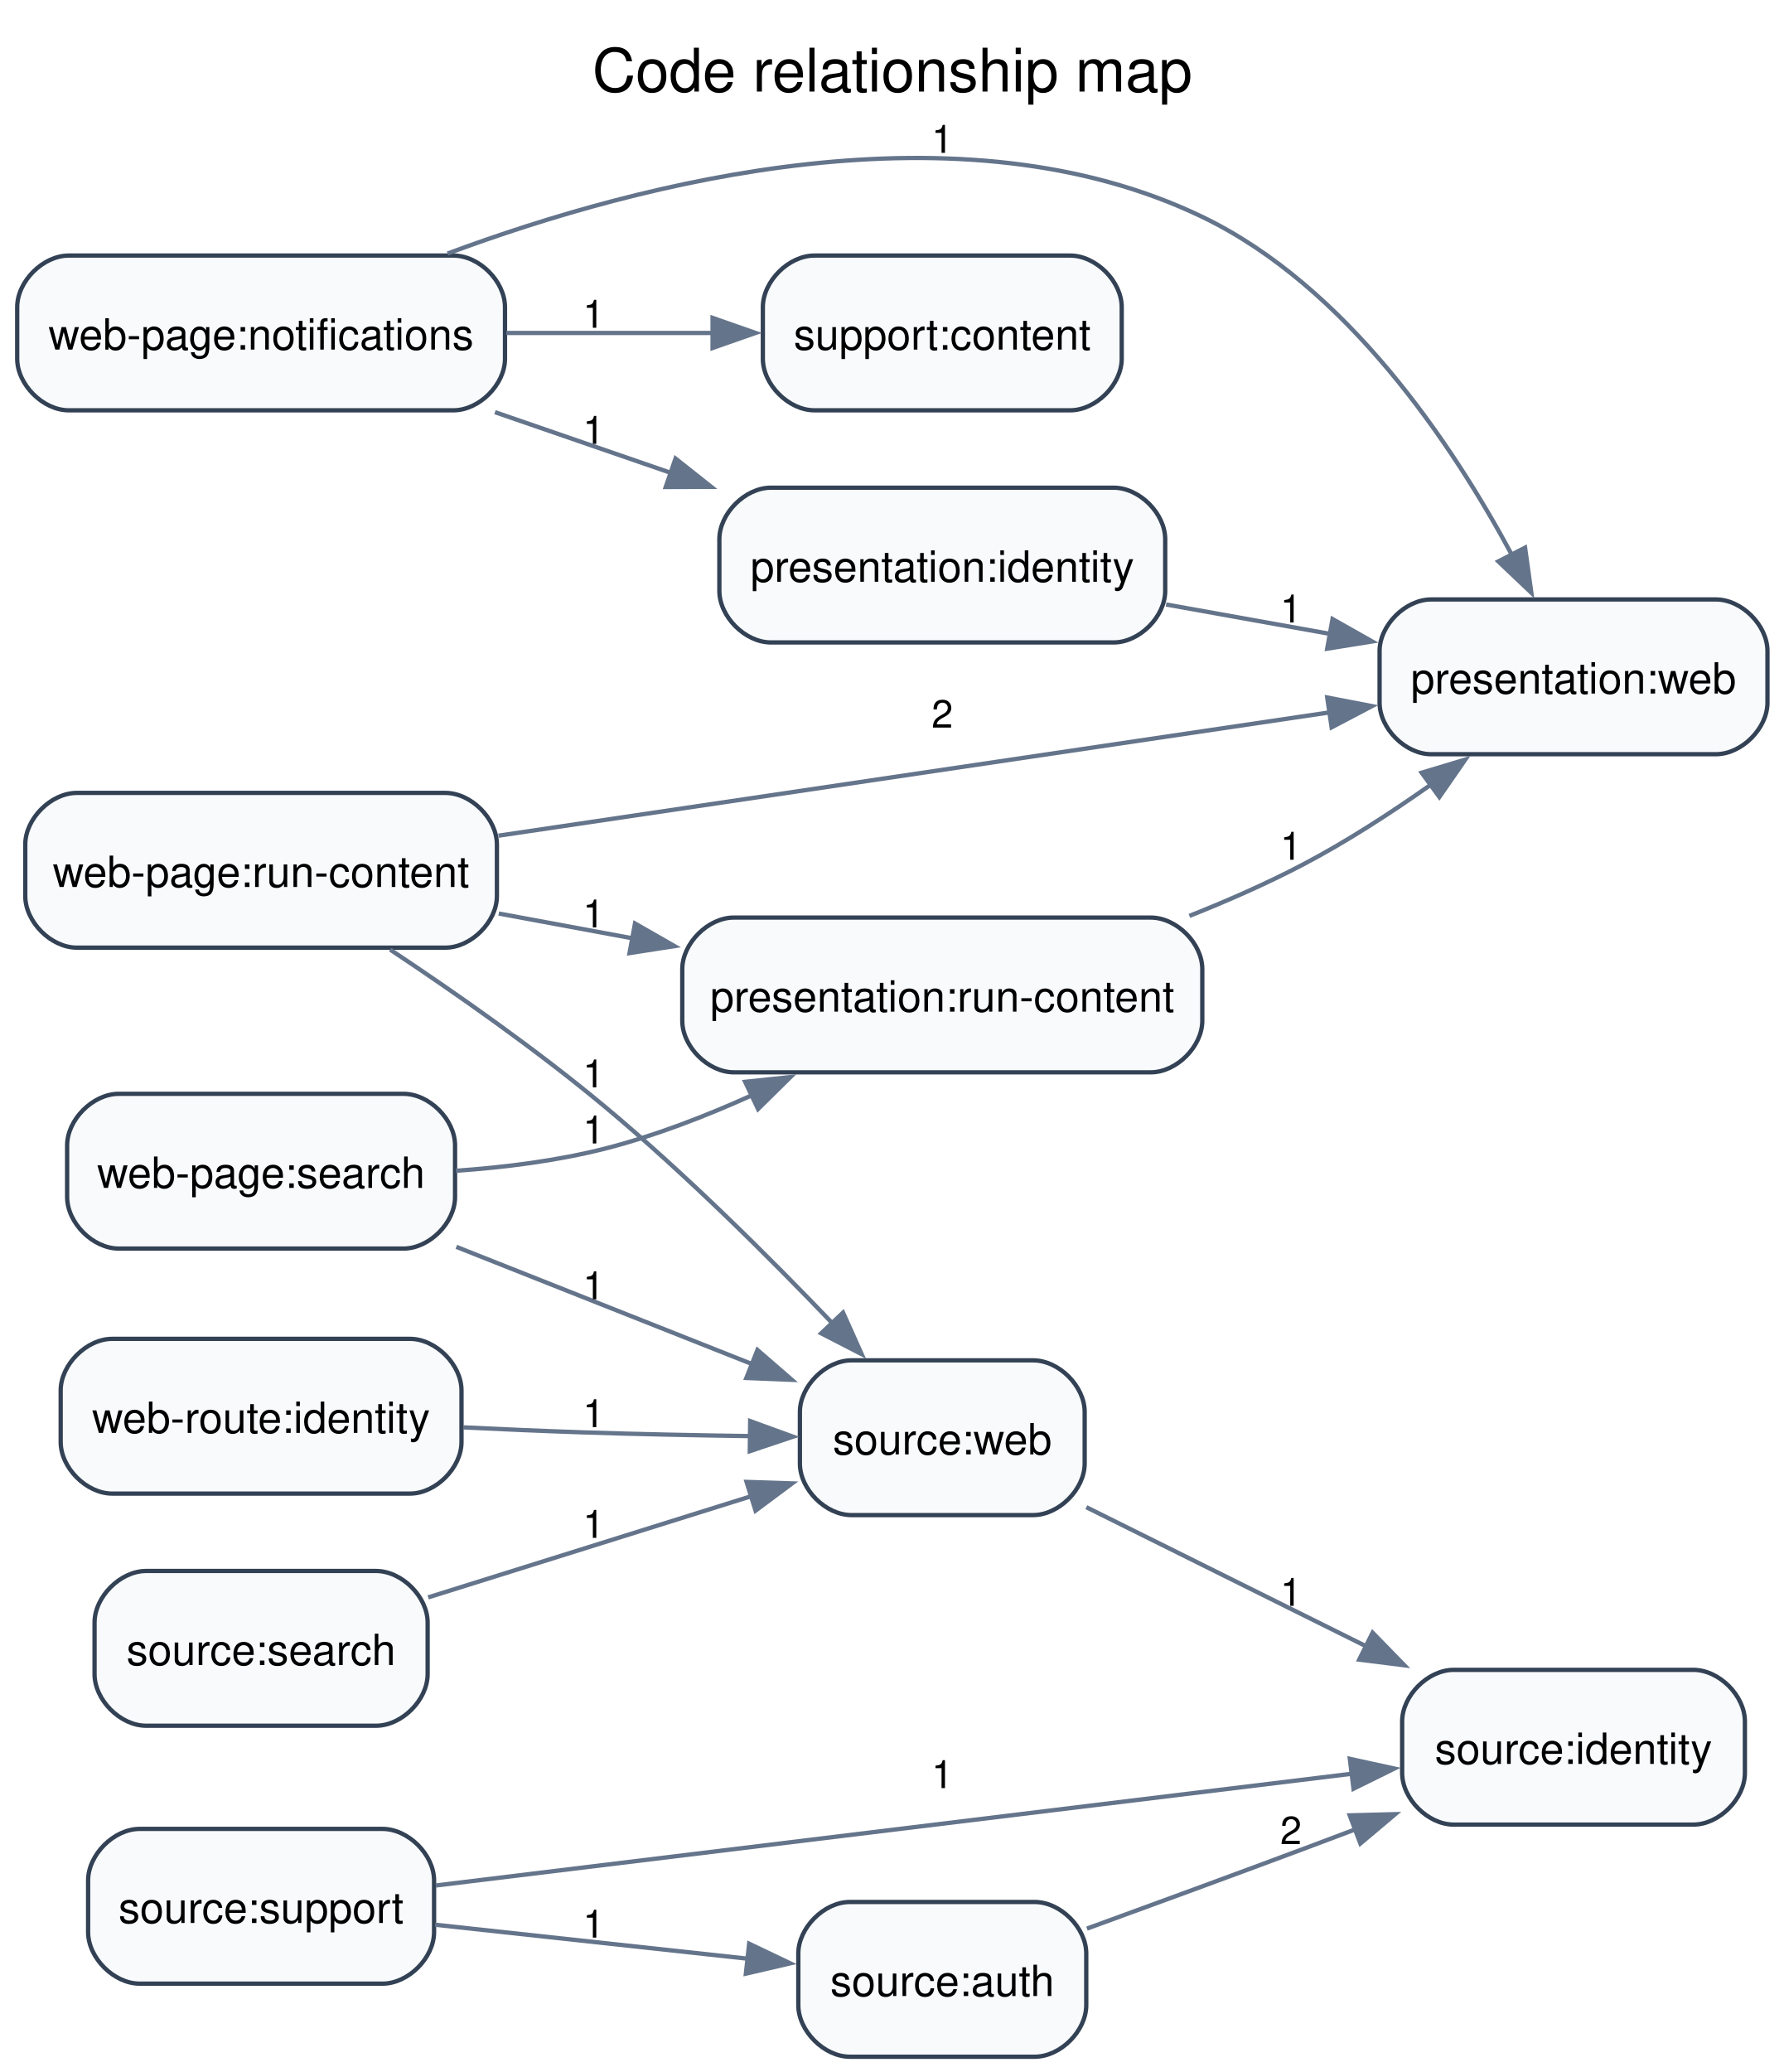
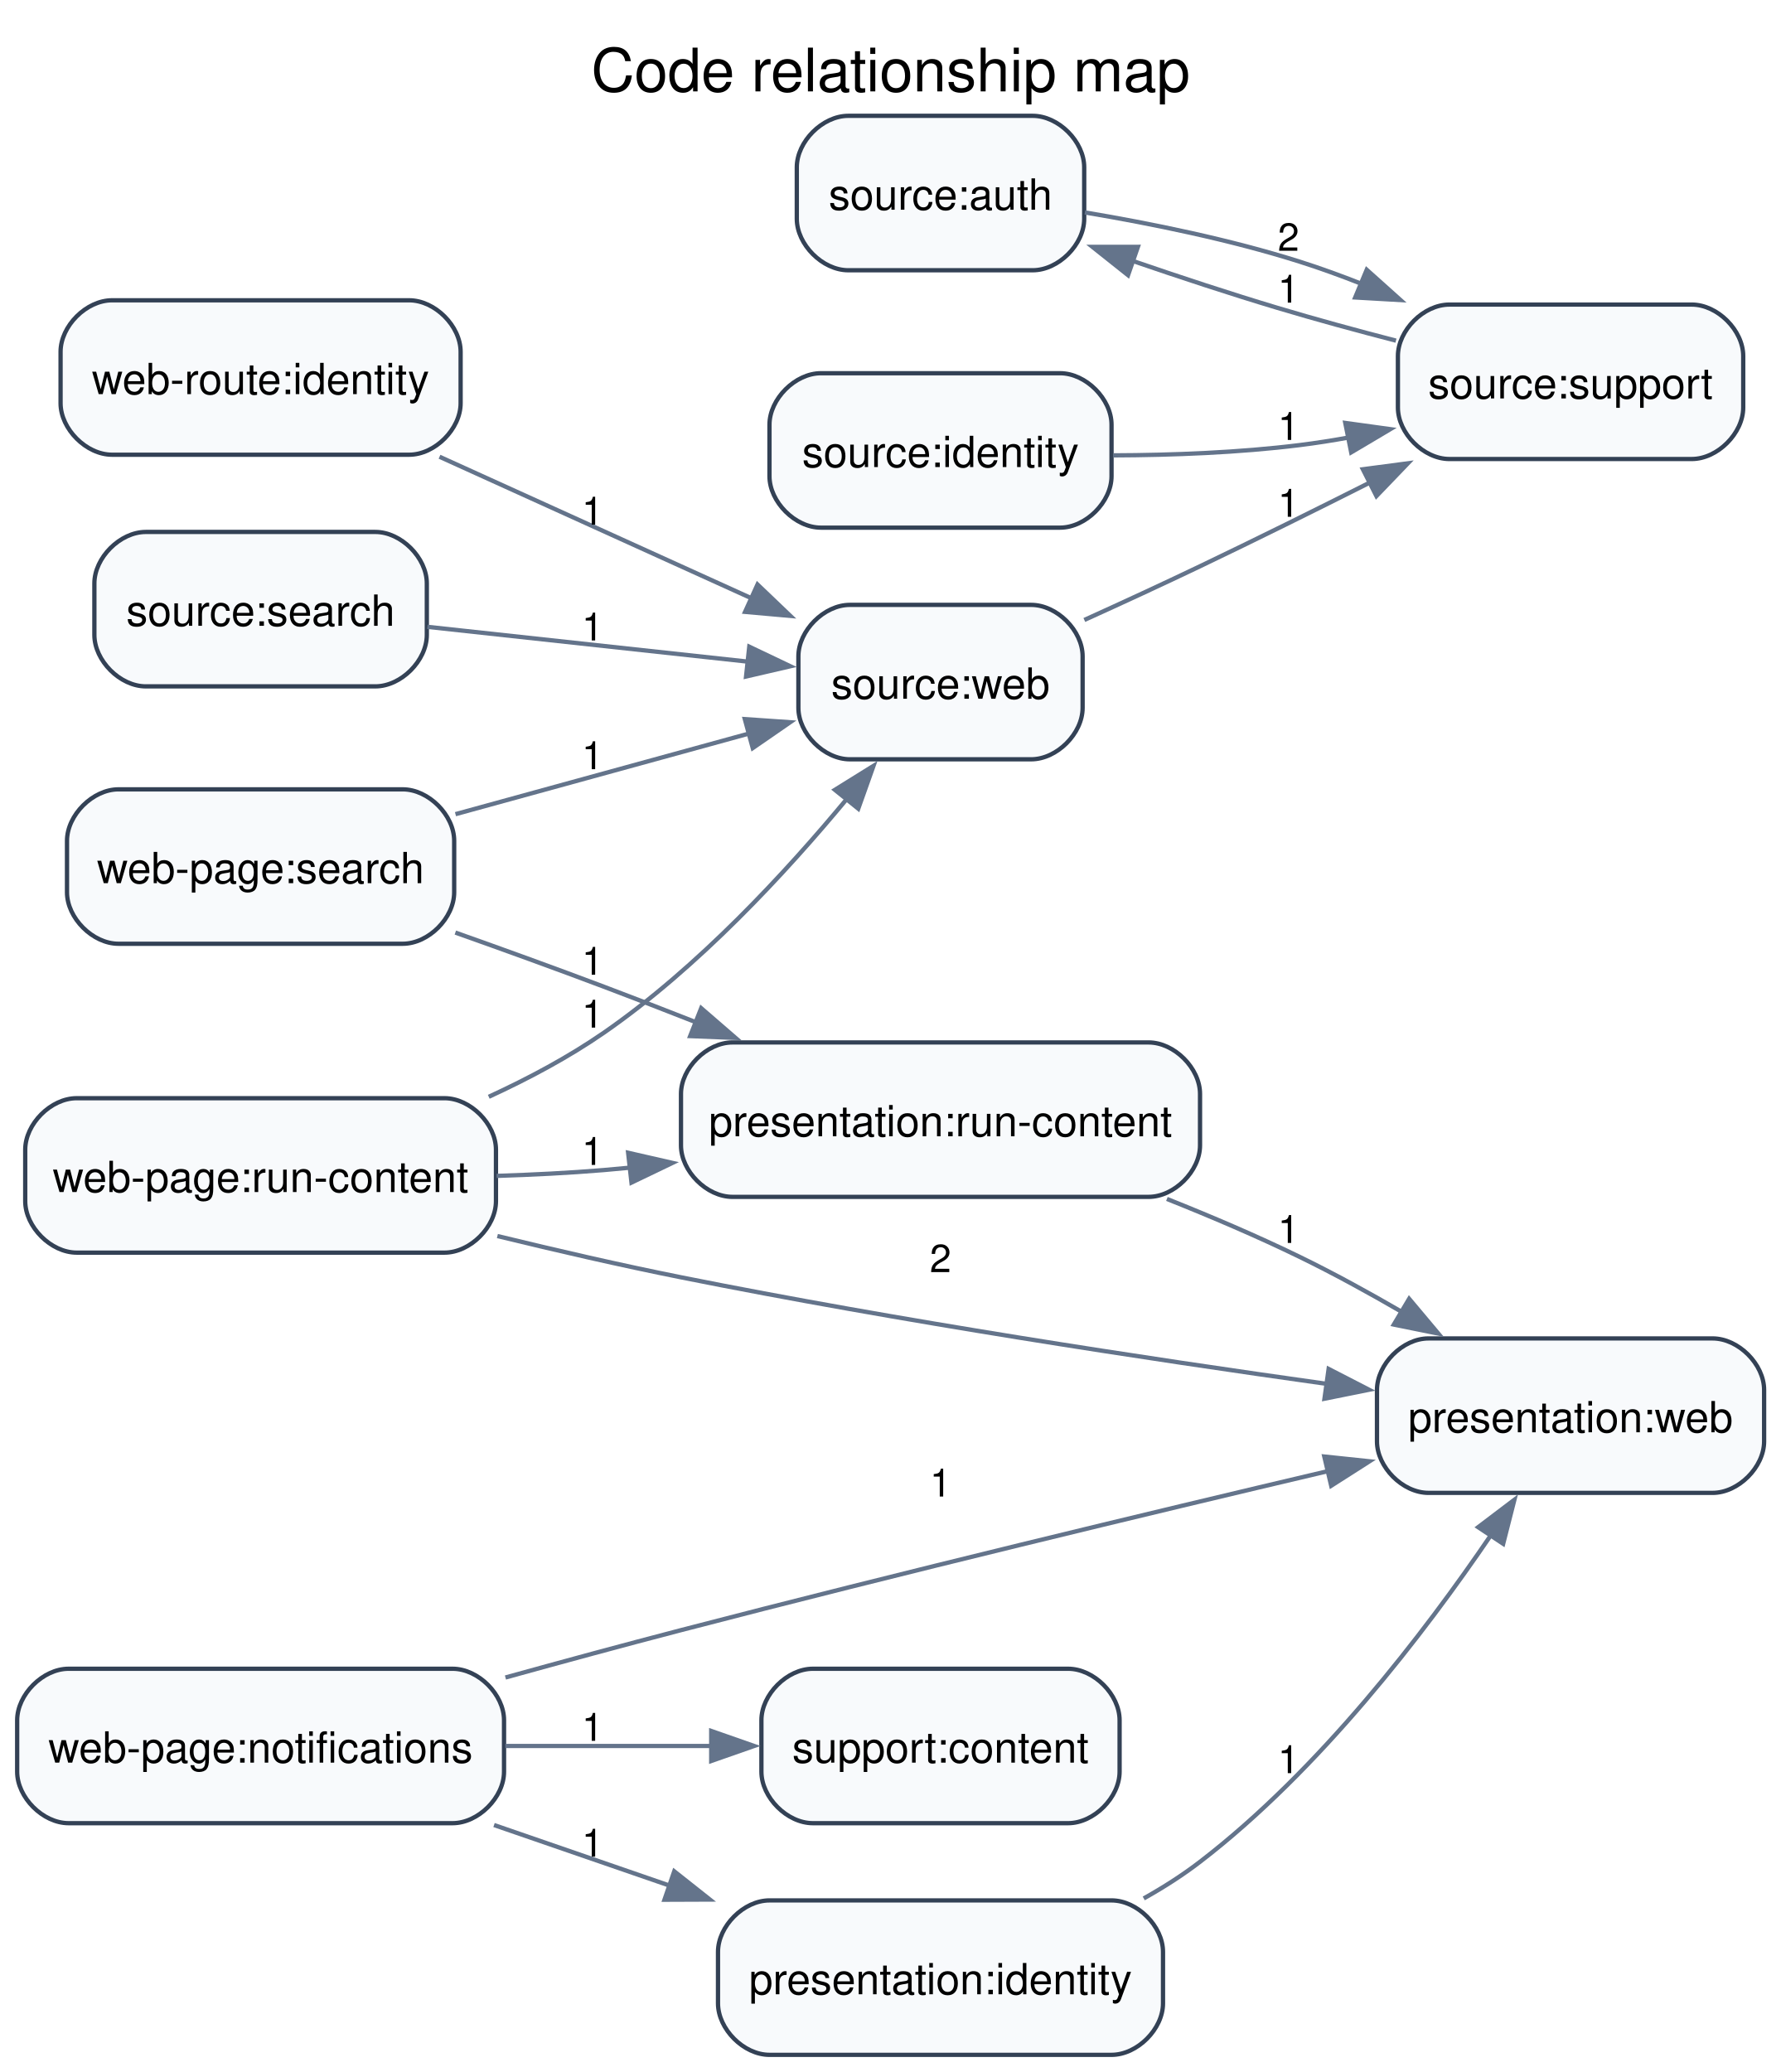
- <svg xmlns="http://www.w3.org/2000/svg" width="415pt" height="482pt" viewBox="0.00 0.00 415.00 482.00">
-   <g id="graph0" class="graph" transform="scale(1 1) rotate(0) translate(4 478.45)">
-     <polygon fill="white" stroke="none" points="-4,4 -4,-478.45 411.25,-478.45 411.25,4 -4,4" />
-     <text xml:space="preserve" text-anchor="middle" x="203.62" y="-457.15" font-family="Helvetica,sans-Serif" font-size="14.00">Code relationship map</text>
+ <svg xmlns="http://www.w3.org/2000/svg" width="415pt" height="483pt" viewBox="0.00 0.00 415.00 483.00">
+   <g id="graph0" class="graph" transform="scale(1 1) rotate(0) translate(4 479)">
+     <polygon fill="white" stroke="none" points="-4,4 -4,-479 411.25,-479 411.25,4 -4,4" />
+     <text xml:space="preserve" text-anchor="middle" x="203.62" y="-457.7" font-family="Helvetica,sans-Serif" font-size="14.00">Code relationship map</text>
    <g id="node1" class="node">
-       <path fill="#f8fafc" stroke="#334155" d="M236.75,-36C236.75,-36 193.75,-36 193.75,-36 187.75,-36 181.75,-30 181.75,-24 181.75,-24 181.75,-12 181.75,-12 181.75,-6 187.75,0 193.75,0 193.75,0 236.75,0 236.75,0 242.75,0 248.75,-6 248.75,-12 248.75,-12 248.75,-24 248.75,-24 248.75,-30 242.75,-36 236.75,-36" />
-       <text xml:space="preserve" text-anchor="middle" x="215.25" y="-14.12" font-family="Helvetica,sans-Serif" font-size="10.00">source:auth</text>
+       <path fill="#f8fafc" stroke="#334155" d="M236.75,-452C236.75,-452 193.75,-452 193.75,-452 187.75,-452 181.75,-446 181.75,-440 181.75,-440 181.75,-428 181.75,-428 181.75,-422 187.75,-416 193.75,-416 193.75,-416 236.75,-416 236.75,-416 242.75,-416 248.75,-422 248.75,-428 248.75,-428 248.75,-440 248.75,-440 248.75,-446 242.75,-452 236.75,-452" />
+       <text xml:space="preserve" text-anchor="middle" x="215.25" y="-430.12" font-family="Helvetica,sans-Serif" font-size="10.00">source:auth</text>
    </g>
    <g id="node2" class="node">
-       <path fill="#f8fafc" stroke="#334155" d="M390,-90C390,-90 334.25,-90 334.25,-90 328.25,-90 322.25,-84 322.25,-78 322.25,-78 322.25,-66 322.25,-66 322.25,-60 328.25,-54 334.25,-54 334.25,-54 390,-54 390,-54 396,-54 402,-60 402,-66 402,-66 402,-78 402,-78 402,-84 396,-90 390,-90" />
-       <text xml:space="preserve" text-anchor="middle" x="362.12" y="-68.12" font-family="Helvetica,sans-Serif" font-size="10.00">source:identity</text>
+       <path fill="#f8fafc" stroke="#334155" d="M390.38,-408C390.38,-408 333.88,-408 333.88,-408 327.88,-408 321.88,-402 321.88,-396 321.88,-396 321.88,-384 321.88,-384 321.88,-378 327.88,-372 333.88,-372 333.88,-372 390.38,-372 390.38,-372 396.38,-372 402.38,-378 402.38,-384 402.38,-384 402.38,-396 402.38,-396 402.38,-402 396.38,-408 390.38,-408" />
+       <text xml:space="preserve" text-anchor="middle" x="362.12" y="-386.12" font-family="Helvetica,sans-Serif" font-size="10.00">source:support</text>
    </g>
    <g id="edge1" class="edge">
-       <path fill="none" stroke="#64748b" d="M248.91,-29.81C264.15,-35.36 282.52,-42.09 299,-48.25 303.08,-49.78 307.31,-51.37 311.55,-52.97" />
-       <polygon fill="#64748b" stroke="#64748b" points="310.05,-56.15 320.64,-56.43 312.53,-49.6 310.05,-56.15" />
-       <text xml:space="preserve" text-anchor="middle" x="296.38" y="-49.45" font-family="Helvetica,sans-Serif" font-size="9.00">2</text>
+       <path fill="none" stroke="#64748b" d="M248.91,-429.48C264.31,-426.9 282.82,-423.13 299,-418 303.76,-416.49 308.64,-414.72 313.47,-412.81" />
+       <polygon fill="#64748b" stroke="#64748b" points="314.61,-416.12 322.5,-409.05 311.92,-409.66 314.61,-416.12" />
+       <text xml:space="preserve" text-anchor="middle" x="296.38" y="-420.53" font-family="Helvetica,sans-Serif" font-size="9.00">2</text>
+     </g>
+     <g id="edge7" class="edge">
+       <path fill="none" stroke="#64748b" d="M321.43,-399.59C312.3,-401.95 302.66,-404.58 293.75,-407.25 282.71,-410.56 270.89,-414.46 259.9,-418.23" />
+       <polygon fill="#64748b" stroke="#64748b" points="258.97,-414.85 250.67,-421.45 261.27,-421.46 258.97,-414.85" />
+       <text xml:space="preserve" text-anchor="middle" x="296.38" y="-408.45" font-family="Helvetica,sans-Serif" font-size="9.00">1</text>
    </g>
    <g id="node3" class="node">
-       <path fill="#f8fafc" stroke="#334155" d="M99.62,-294C99.62,-294 13.88,-294 13.88,-294 7.87,-294 1.88,-288 1.88,-282 1.88,-282 1.88,-270 1.88,-270 1.88,-264 7.88,-258 13.88,-258 13.88,-258 99.62,-258 99.62,-258 105.62,-258 111.62,-264 111.62,-270 111.62,-270 111.62,-282 111.62,-282 111.62,-288 105.62,-294 99.62,-294" />
-       <text xml:space="preserve" text-anchor="middle" x="56.75" y="-272.12" font-family="Helvetica,sans-Serif" font-size="10.00">web-page:run-content</text>
+       <path fill="#f8fafc" stroke="#334155" d="M99.62,-223C99.62,-223 13.88,-223 13.88,-223 7.87,-223 1.88,-217 1.88,-211 1.88,-211 1.88,-199 1.88,-199 1.88,-193 7.88,-187 13.88,-187 13.88,-187 99.62,-187 99.62,-187 105.62,-187 111.62,-193 111.62,-199 111.62,-199 111.62,-211 111.62,-211 111.62,-217 105.62,-223 99.62,-223" />
+       <text xml:space="preserve" text-anchor="middle" x="56.75" y="-201.12" font-family="Helvetica,sans-Serif" font-size="10.00">web-page:run-content</text>
    </g>
    <g id="node4" class="node">
-       <path fill="#f8fafc" stroke="#334155" d="M395.25,-339C395.25,-339 329,-339 329,-339 323,-339 317,-333 317,-327 317,-327 317,-315 317,-315 317,-309 323,-303 329,-303 329,-303 395.25,-303 395.25,-303 401.25,-303 407.25,-309 407.25,-315 407.25,-315 407.25,-327 407.25,-327 407.25,-333 401.25,-339 395.25,-339" />
-       <text xml:space="preserve" text-anchor="middle" x="362.12" y="-317.12" font-family="Helvetica,sans-Serif" font-size="10.00">presentation:web</text>
+       <path fill="#f8fafc" stroke="#334155" d="M395.25,-167C395.25,-167 329,-167 329,-167 323,-167 317,-161 317,-155 317,-155 317,-143 317,-143 317,-137 323,-131 329,-131 329,-131 395.25,-131 395.25,-131 401.25,-131 407.25,-137 407.25,-143 407.25,-143 407.25,-155 407.25,-155 407.25,-161 401.25,-167 395.25,-167" />
+       <text xml:space="preserve" text-anchor="middle" x="362.12" y="-145.12" font-family="Helvetica,sans-Serif" font-size="10.00">presentation:web</text>
    </g>
    <g id="edge2" class="edge">
-       <path fill="none" stroke="#64748b" d="M111.99,-284.05C166.56,-292.14 250.33,-304.57 305.42,-312.74" />
-       <polygon fill="#64748b" stroke="#64748b" points="304.82,-316.19 315.22,-314.19 305.84,-309.26 304.82,-316.19" />
-       <text xml:space="preserve" text-anchor="middle" x="215.25" y="-309.18" font-family="Helvetica,sans-Serif" font-size="9.00">2</text>
+       <path fill="none" stroke="#64748b" d="M111.95,-190.87C125.85,-187.48 140.81,-184.04 154.75,-181.25 205.45,-171.1 263.7,-162.25 305.36,-156.4" />
+       <polygon fill="#64748b" stroke="#64748b" points="305.73,-159.89 315.15,-155.04 304.76,-152.95 305.73,-159.89" />
+       <text xml:space="preserve" text-anchor="middle" x="215.25" y="-182.45" font-family="Helvetica,sans-Serif" font-size="9.00">2</text>
    </g>
    <g id="node6" class="node">
-       <path fill="#f8fafc" stroke="#334155" d="M263.75,-265C263.75,-265 166.75,-265 166.75,-265 160.75,-265 154.75,-259 154.75,-253 154.75,-253 154.75,-241 154.75,-241 154.75,-235 160.75,-229 166.75,-229 166.75,-229 263.75,-229 263.75,-229 269.75,-229 275.75,-235 275.75,-241 275.75,-241 275.75,-253 275.75,-253 275.75,-259 269.75,-265 263.75,-265" />
-       <text xml:space="preserve" text-anchor="middle" x="215.25" y="-243.12" font-family="Helvetica,sans-Serif" font-size="10.00">presentation:run-content</text>
+       <path fill="#f8fafc" stroke="#334155" d="M263.75,-236C263.75,-236 166.75,-236 166.75,-236 160.75,-236 154.75,-230 154.75,-224 154.75,-224 154.75,-212 154.75,-212 154.75,-206 160.75,-200 166.75,-200 166.75,-200 263.75,-200 263.75,-200 269.75,-200 275.75,-206 275.75,-212 275.75,-212 275.75,-224 275.75,-224 275.75,-230 269.75,-236 263.75,-236" />
+       <text xml:space="preserve" text-anchor="middle" x="215.25" y="-214.12" font-family="Helvetica,sans-Serif" font-size="10.00">presentation:run-content</text>
    </g>
    <g id="edge12" class="edge">
-       <path fill="none" stroke="#64748b" d="M112.05,-265.94C122.1,-264.08 132.73,-262.11 143.19,-260.17" />
-       <polygon fill="#64748b" stroke="#64748b" points="143.75,-263.62 152.95,-258.36 142.48,-256.74 143.75,-263.62" />
-       <text xml:space="preserve" text-anchor="middle" x="134.12" y="-262.7" font-family="Helvetica,sans-Serif" font-size="9.00">1</text>
+       <path fill="none" stroke="#64748b" d="M111.77,-204.89C120.14,-205.15 128.68,-205.58 136.75,-206.25 138.8,-206.42 140.87,-206.61 142.96,-206.82" />
+       <polygon fill="#64748b" stroke="#64748b" points="142.43,-210.28 152.76,-207.92 143.21,-203.33 142.43,-210.28" />
+       <text xml:space="preserve" text-anchor="middle" x="134.12" y="-207.45" font-family="Helvetica,sans-Serif" font-size="9.00">1</text>
+     </g>
+     <g id="node9" class="node">
+       <path fill="#f8fafc" stroke="#334155" d="M236.38,-338C236.38,-338 194.12,-338 194.12,-338 188.12,-338 182.12,-332 182.12,-326 182.12,-326 182.12,-314 182.12,-314 182.12,-308 188.12,-302 194.12,-302 194.12,-302 236.38,-302 236.38,-302 242.38,-302 248.38,-308 248.38,-314 248.38,-314 248.38,-326 248.38,-326 248.38,-332 242.38,-338 236.38,-338" />
+       <text xml:space="preserve" text-anchor="middle" x="215.25" y="-316.12" font-family="Helvetica,sans-Serif" font-size="10.00">source:web</text>
+     </g>
+     <g id="edge13" class="edge">
+       <path fill="none" stroke="#64748b" d="M109.94,-223.33C119.23,-227.6 128.55,-232.58 136.75,-238.25 158.66,-253.41 179.2,-275.59 193.63,-293.02" />
+       <polygon fill="#64748b" stroke="#64748b" points="190.63,-294.88 199.63,-300.47 196.08,-290.49 190.63,-294.88" />
+       <text xml:space="preserve" text-anchor="middle" x="134.12" y="-239.45" font-family="Helvetica,sans-Serif" font-size="9.00">1</text>
+     </g>
+     <g id="node5" class="node">
+       <path fill="#f8fafc" stroke="#334155" d="M255.12,-36C255.12,-36 175.38,-36 175.38,-36 169.38,-36 163.38,-30 163.38,-24 163.38,-24 163.38,-12 163.38,-12 163.38,-6 169.38,0 175.38,0 175.38,0 255.12,0 255.12,0 261.12,0 267.12,-6 267.12,-12 267.12,-12 267.12,-24 267.12,-24 267.12,-30 261.12,-36 255.12,-36" />
+       <text xml:space="preserve" text-anchor="middle" x="215.25" y="-14.12" font-family="Helvetica,sans-Serif" font-size="10.00">presentation:identity</text>
+     </g>
+     <g id="edge3" class="edge">
+       <path fill="none" stroke="#64748b" d="M262.63,-36.46C267.24,-39.04 271.7,-41.89 275.75,-45 303.51,-66.31 328.02,-98.3 343.58,-121.17" />
+       <polygon fill="#64748b" stroke="#64748b" points="340.59,-123 349.04,-129.4 346.42,-119.13 340.59,-123" />
+       <text xml:space="preserve" text-anchor="middle" x="296.38" y="-65.67" font-family="Helvetica,sans-Serif" font-size="9.00">1</text>
+     </g>
+     <g id="edge4" class="edge">
+       <path fill="none" stroke="#64748b" d="M268.03,-199.52C278.42,-195.38 289.17,-190.79 299,-186 306.85,-182.18 315.02,-177.7 322.75,-173.21" />
+       <polygon fill="#64748b" stroke="#64748b" points="324.5,-176.24 331.31,-168.13 320.92,-170.23 324.5,-176.24" />
+       <text xml:space="preserve" text-anchor="middle" x="296.38" y="-189.26" font-family="Helvetica,sans-Serif" font-size="9.00">1</text>
+     </g>
+     <g id="node7" class="node">
+       <path fill="#f8fafc" stroke="#334155" d="M243.12,-392C243.12,-392 187.38,-392 187.38,-392 181.38,-392 175.38,-386 175.38,-380 175.38,-380 175.38,-368 175.38,-368 175.38,-362 181.38,-356 187.38,-356 187.38,-356 243.12,-356 243.12,-356 249.12,-356 255.12,-362 255.12,-368 255.12,-368 255.12,-380 255.12,-380 255.12,-386 249.12,-392 243.12,-392" />
+       <text xml:space="preserve" text-anchor="middle" x="215.25" y="-370.12" font-family="Helvetica,sans-Serif" font-size="10.00">source:identity</text>
+     </g>
+     <g id="edge5" class="edge">
+       <path fill="none" stroke="#64748b" d="M255.52,-372.85C269.31,-372.9 284.89,-373.49 299,-375.25 302.8,-375.72 306.71,-376.34 310.62,-377.05" />
+       <polygon fill="#64748b" stroke="#64748b" points="309.61,-380.41 320.11,-378.96 310.99,-373.55 309.61,-380.41" />
+       <text xml:space="preserve" text-anchor="middle" x="296.38" y="-376.45" font-family="Helvetica,sans-Serif" font-size="9.00">1</text>
    </g>
    <g id="node8" class="node">
-       <path fill="#f8fafc" stroke="#334155" d="M236.38,-162C236.38,-162 194.12,-162 194.12,-162 188.12,-162 182.12,-156 182.12,-150 182.12,-150 182.12,-138 182.12,-138 182.12,-132 188.12,-126 194.12,-126 194.12,-126 236.38,-126 236.38,-126 242.38,-126 248.38,-132 248.38,-138 248.38,-138 248.38,-150 248.38,-150 248.38,-156 242.38,-162 236.38,-162" />
-       <text xml:space="preserve" text-anchor="middle" x="215.25" y="-140.12" font-family="Helvetica,sans-Serif" font-size="10.00">source:web</text>
+       <path fill="#f8fafc" stroke="#334155" d="M83.5,-355C83.5,-355 30,-355 30,-355 24,-355 18,-349 18,-343 18,-343 18,-331 18,-331 18,-325 24,-319 30,-319 30,-319 83.5,-319 83.5,-319 89.5,-319 95.5,-325 95.5,-331 95.5,-331 95.5,-343 95.5,-343 95.5,-349 89.5,-355 83.5,-355" />
+       <text xml:space="preserve" text-anchor="middle" x="56.75" y="-333.12" font-family="Helvetica,sans-Serif" font-size="10.00">source:search</text>
    </g>
-     <g id="edge13" class="edge">
-       <path fill="none" stroke="#64748b" d="M86.78,-257.55C102.11,-247.38 120.96,-234.17 136.75,-221 155.55,-205.32 175.1,-185.87 189.86,-170.44" />
-       <polygon fill="#64748b" stroke="#64748b" points="192.16,-173.11 196.49,-163.44 187.07,-168.29 192.16,-173.11" />
-       <text xml:space="preserve" text-anchor="middle" x="134.12" y="-225.49" font-family="Helvetica,sans-Serif" font-size="9.00">1</text>
-     </g>
-     <g id="node5" class="node">
-       <path fill="#f8fafc" stroke="#334155" d="M255.12,-365C255.12,-365 175.38,-365 175.38,-365 169.38,-365 163.38,-359 163.38,-353 163.38,-353 163.38,-341 163.38,-341 163.38,-335 169.38,-329 175.38,-329 175.38,-329 255.12,-329 255.12,-329 261.12,-329 267.12,-335 267.12,-341 267.12,-341 267.12,-353 267.12,-353 267.12,-359 261.12,-365 255.12,-365" />
-       <text xml:space="preserve" text-anchor="middle" x="215.25" y="-343.12" font-family="Helvetica,sans-Serif" font-size="10.00">presentation:identity</text>
-     </g>
-     <g id="edge3" class="edge">
-       <path fill="none" stroke="#64748b" d="M267.33,-337.83C279.68,-335.62 292.94,-333.24 305.48,-330.99" />
-       <polygon fill="#64748b" stroke="#64748b" points="306.05,-334.44 315.27,-329.23 304.81,-327.55 306.05,-334.44" />
-       <text xml:space="preserve" text-anchor="middle" x="296.38" y="-333.64" font-family="Helvetica,sans-Serif" font-size="9.00">1</text>
-     </g>
-     <g id="edge4" class="edge">
-       <path fill="none" stroke="#64748b" d="M272.75,-265.39C281.71,-268.94 290.73,-272.92 299,-277.25 309.15,-282.56 319.56,-289.3 328.89,-295.89" />
-       <polygon fill="#64748b" stroke="#64748b" points="326.79,-298.7 336.94,-301.75 330.91,-293.04 326.79,-298.7" />
-       <text xml:space="preserve" text-anchor="middle" x="296.38" y="-278.45" font-family="Helvetica,sans-Serif" font-size="9.00">1</text>
-     </g>
-     <g id="node7" class="node">
-       <path fill="#f8fafc" stroke="#334155" d="M83.5,-113C83.5,-113 30,-113 30,-113 24,-113 18,-107 18,-101 18,-101 18,-89 18,-89 18,-83 24,-77 30,-77 30,-77 83.5,-77 83.5,-77 89.5,-77 95.5,-83 95.5,-89 95.5,-89 95.5,-101 95.5,-101 95.5,-107 89.5,-113 83.5,-113" />
-       <text xml:space="preserve" text-anchor="middle" x="56.75" y="-91.12" font-family="Helvetica,sans-Serif" font-size="10.00">source:search</text>
-     </g>
-     <g id="edge5" class="edge">
-       <path fill="none" stroke="#64748b" d="M95.63,-106.86C118.36,-113.98 147.34,-123.05 170.97,-130.45" />
-       <polygon fill="#64748b" stroke="#64748b" points="169.71,-133.72 180.3,-133.37 171.8,-127.04 169.71,-133.72" />
-       <text xml:space="preserve" text-anchor="middle" x="134.12" y="-120.7" font-family="Helvetica,sans-Serif" font-size="9.00">1</text>
+     <g id="edge6" class="edge">
+       <path fill="none" stroke="#64748b" d="M95.63,-332.88C118.15,-330.44 146.82,-327.33 170.32,-324.77" />
+       <polygon fill="#64748b" stroke="#64748b" points="170.67,-328.25 180.24,-323.69 169.92,-321.3 170.67,-328.25" />
+       <text xml:space="preserve" text-anchor="middle" x="134.12" y="-329.7" font-family="Helvetica,sans-Serif" font-size="9.00">1</text>
    </g>
    <g id="edge8" class="edge">
-       <path fill="none" stroke="#64748b" d="M248.76,-127.84C267.98,-118.29 292.64,-106.04 313.96,-95.44" />
-       <polygon fill="#64748b" stroke="#64748b" points="315.37,-98.65 322.77,-91.06 312.26,-92.38 315.37,-98.65" />
-       <text xml:space="preserve" text-anchor="middle" x="296.38" y="-104.89" font-family="Helvetica,sans-Serif" font-size="9.00">1</text>
-     </g>
-     <g id="node9" class="node">
-       <path fill="#f8fafc" stroke="#334155" d="M85,-53C85,-53 28.5,-53 28.5,-53 22.5,-53 16.5,-47 16.5,-41 16.5,-41 16.5,-29 16.5,-29 16.5,-23 22.5,-17 28.5,-17 28.5,-17 85,-17 85,-17 91,-17 97,-23 97,-29 97,-29 97,-41 97,-41 97,-47 91,-53 85,-53" />
-       <text xml:space="preserve" text-anchor="middle" x="56.75" y="-31.12" font-family="Helvetica,sans-Serif" font-size="10.00">source:support</text>
-     </g>
-     <g id="edge6" class="edge">
-       <path fill="none" stroke="#64748b" d="M97.24,-30.71C119.47,-28.3 147.29,-25.27 170.22,-22.78" />
-       <polygon fill="#64748b" stroke="#64748b" points="170.31,-26.29 179.87,-21.73 169.55,-19.33 170.31,-26.29" />
-       <text xml:space="preserve" text-anchor="middle" x="134.12" y="-27.7" font-family="Helvetica,sans-Serif" font-size="9.00">1</text>
-     </g>
-     <g id="edge7" class="edge">
-       <path fill="none" stroke="#64748b" d="M97.41,-39.84C152.18,-46.52 250.98,-58.57 310.86,-65.87" />
-       <polygon fill="#64748b" stroke="#64748b" points="310.08,-69.3 320.43,-67.04 310.93,-62.35 310.08,-69.3" />
-       <text xml:space="preserve" text-anchor="middle" x="215.25" y="-62.49" font-family="Helvetica,sans-Serif" font-size="9.00">1</text>
+       <path fill="none" stroke="#64748b" d="M248.78,-334.48C257.57,-338.46 267.05,-342.84 275.75,-347 288.74,-353.22 302.74,-360.16 315.57,-366.63" />
+       <polygon fill="#64748b" stroke="#64748b" points="313.71,-369.61 324.21,-371 316.87,-363.36 313.71,-369.61" />
+       <text xml:space="preserve" text-anchor="middle" x="296.38" y="-358.54" font-family="Helvetica,sans-Serif" font-size="9.00">1</text>
    </g>
    <g id="node10" class="node">
-       <path fill="#f8fafc" stroke="#334155" d="M101.5,-419C101.5,-419 12,-419 12,-419 6,-419 0,-413 0,-407 0,-407 0,-395 0,-395 0,-389 6,-383 12,-383 12,-383 101.5,-383 101.5,-383 107.5,-383 113.5,-389 113.5,-395 113.5,-395 113.5,-407 113.5,-407 113.5,-413 107.5,-419 101.5,-419" />
-       <text xml:space="preserve" text-anchor="middle" x="56.75" y="-397.12" font-family="Helvetica,sans-Serif" font-size="10.00">web-page:notifications</text>
+       <path fill="#f8fafc" stroke="#334155" d="M101.5,-90C101.5,-90 12,-90 12,-90 6,-90 0,-84 0,-78 0,-78 0,-66 0,-66 0,-60 6,-54 12,-54 12,-54 101.5,-54 101.5,-54 107.5,-54 113.5,-60 113.5,-66 113.5,-66 113.5,-78 113.5,-78 113.5,-84 107.5,-90 101.5,-90" />
+       <text xml:space="preserve" text-anchor="middle" x="56.75" y="-68.12" font-family="Helvetica,sans-Serif" font-size="10.00">web-page:notifications</text>
    </g>
    <g id="edge10" class="edge">
-       <path fill="none" stroke="#64748b" d="M100.14,-419.47C145.78,-436.42 219.4,-455.13 275.75,-428 309.44,-411.78 333.96,-375.09 347.87,-349.21" />
-       <polygon fill="#64748b" stroke="#64748b" points="350.85,-351.05 352.31,-340.56 344.63,-347.85 350.85,-351.05" />
-       <text xml:space="preserve" text-anchor="middle" x="215.25" y="-442.9" font-family="Helvetica,sans-Serif" font-size="9.00">1</text>
+       <path fill="none" stroke="#64748b" d="M113.83,-87.96C127.21,-91.67 141.47,-95.54 154.75,-99 205.73,-112.27 264.1,-126.3 305.73,-136.11" />
+       <polygon fill="#64748b" stroke="#64748b" points="304.72,-139.47 315.26,-138.36 306.33,-132.66 304.72,-139.47" />
+       <text xml:space="preserve" text-anchor="middle" x="215.25" y="-130.15" font-family="Helvetica,sans-Serif" font-size="9.00">1</text>
    </g>
    <g id="edge9" class="edge">
-       <path fill="none" stroke="#64748b" d="M111.17,-382.57C124.38,-378.01 138.63,-373.09 152.21,-368.41" />
-       <polygon fill="#64748b" stroke="#64748b" points="153.18,-371.78 161.49,-365.2 150.9,-365.16 153.18,-371.78" />
-       <text xml:space="preserve" text-anchor="middle" x="134.12" y="-375.2" font-family="Helvetica,sans-Serif" font-size="9.00">1</text>
+       <path fill="none" stroke="#64748b" d="M111.17,-53.57C124.38,-49.01 138.63,-44.09 152.21,-39.41" />
+       <polygon fill="#64748b" stroke="#64748b" points="153.18,-42.78 161.49,-36.2 150.9,-36.16 153.18,-42.78" />
+       <text xml:space="preserve" text-anchor="middle" x="134.12" y="-46.2" font-family="Helvetica,sans-Serif" font-size="9.00">1</text>
    </g>
    <g id="node11" class="node">
-       <path fill="#f8fafc" stroke="#334155" d="M245,-419C245,-419 185.5,-419 185.5,-419 179.5,-419 173.5,-413 173.5,-407 173.5,-407 173.5,-395 173.5,-395 173.5,-389 179.5,-383 185.5,-383 185.5,-383 245,-383 245,-383 251,-383 257,-389 257,-395 257,-395 257,-407 257,-407 257,-413 251,-419 245,-419" />
-       <text xml:space="preserve" text-anchor="middle" x="215.25" y="-397.12" font-family="Helvetica,sans-Serif" font-size="10.00">support:content</text>
+       <path fill="#f8fafc" stroke="#334155" d="M245,-90C245,-90 185.5,-90 185.5,-90 179.5,-90 173.5,-84 173.5,-78 173.5,-78 173.5,-66 173.5,-66 173.5,-60 179.5,-54 185.5,-54 185.5,-54 245,-54 245,-54 251,-54 257,-60 257,-66 257,-66 257,-78 257,-78 257,-84 251,-90 245,-90" />
+       <text xml:space="preserve" text-anchor="middle" x="215.25" y="-68.12" font-family="Helvetica,sans-Serif" font-size="10.00">support:content</text>
    </g>
    <g id="edge11" class="edge">
-       <path fill="none" stroke="#64748b" d="M113.81,-401C129.46,-401 146.41,-401 161.85,-401" />
-       <polygon fill="#64748b" stroke="#64748b" points="161.8,-404.5 171.8,-401 161.8,-397.5 161.8,-404.5" />
-       <text xml:space="preserve" text-anchor="middle" x="134.12" y="-402.2" font-family="Helvetica,sans-Serif" font-size="9.00">1</text>
+       <path fill="none" stroke="#64748b" d="M113.81,-72C129.46,-72 146.41,-72 161.85,-72" />
+       <polygon fill="#64748b" stroke="#64748b" points="161.8,-75.5 171.8,-72 161.8,-68.5 161.8,-75.5" />
+       <text xml:space="preserve" text-anchor="middle" x="134.12" y="-73.2" font-family="Helvetica,sans-Serif" font-size="9.00">1</text>
    </g>
    <g id="node12" class="node">
-       <path fill="#f8fafc" stroke="#334155" d="M89.88,-224C89.88,-224 23.63,-224 23.63,-224 17.63,-224 11.62,-218 11.62,-212 11.62,-212 11.62,-200 11.62,-200 11.62,-194 17.62,-188 23.62,-188 23.62,-188 89.88,-188 89.88,-188 95.88,-188 101.88,-194 101.88,-200 101.88,-200 101.88,-212 101.88,-212 101.88,-218 95.88,-224 89.88,-224" />
-       <text xml:space="preserve" text-anchor="middle" x="56.75" y="-202.12" font-family="Helvetica,sans-Serif" font-size="10.00">web-page:search</text>
+       <path fill="#f8fafc" stroke="#334155" d="M89.88,-295C89.88,-295 23.63,-295 23.63,-295 17.63,-295 11.62,-289 11.62,-283 11.62,-283 11.62,-271 11.62,-271 11.62,-265 17.62,-259 23.62,-259 23.62,-259 89.88,-259 89.88,-259 95.88,-259 101.88,-265 101.88,-271 101.88,-271 101.88,-283 101.88,-283 101.88,-289 95.88,-295 89.88,-295" />
+       <text xml:space="preserve" text-anchor="middle" x="56.75" y="-273.12" font-family="Helvetica,sans-Serif" font-size="10.00">web-page:search</text>
    </g>
    <g id="edge14" class="edge">
-       <path fill="none" stroke="#64748b" d="M102.07,-206.1C113.5,-206.89 125.69,-208.44 136.75,-211.25 148.28,-214.19 160.21,-218.8 171.15,-223.75" />
-       <polygon fill="#64748b" stroke="#64748b" points="169.38,-226.79 179.92,-227.9 172.38,-220.46 169.38,-226.79" />
-       <text xml:space="preserve" text-anchor="middle" x="134.12" y="-212.45" font-family="Helvetica,sans-Serif" font-size="9.00">1</text>
+       <path fill="none" stroke="#64748b" d="M102.15,-261.61C113.47,-257.6 125.59,-253.21 136.75,-249 143.76,-246.36 151.11,-243.51 158.36,-240.66" />
+       <polygon fill="#64748b" stroke="#64748b" points="159.46,-243.99 167.47,-237.06 156.89,-237.48 159.46,-243.99" />
+       <text xml:space="preserve" text-anchor="middle" x="134.12" y="-251.78" font-family="Helvetica,sans-Serif" font-size="9.00">1</text>
    </g>
    <g id="edge15" class="edge">
-       <path fill="none" stroke="#64748b" d="M102.18,-188.4C123.82,-179.82 149.75,-169.55 171.2,-161.05" />
-       <polygon fill="#64748b" stroke="#64748b" points="172.24,-164.41 180.25,-157.47 169.66,-157.9 172.24,-164.41" />
-       <text xml:space="preserve" text-anchor="middle" x="134.12" y="-176.2" font-family="Helvetica,sans-Serif" font-size="9.00">1</text>
+       <path fill="none" stroke="#64748b" d="M102.18,-289.21C123.63,-295.1 149.27,-302.15 170.62,-308.01" />
+       <polygon fill="#64748b" stroke="#64748b" points="169.63,-311.37 180.2,-310.64 171.48,-304.62 169.63,-311.37" />
+       <text xml:space="preserve" text-anchor="middle" x="134.12" y="-299.7" font-family="Helvetica,sans-Serif" font-size="9.00">1</text>
    </g>
    <g id="node13" class="node">
-       <path fill="#f8fafc" stroke="#334155" d="M91.38,-167C91.38,-167 22.12,-167 22.12,-167 16.13,-167 10.12,-161 10.12,-155 10.12,-155 10.12,-143 10.12,-143 10.12,-137 16.12,-131 22.12,-131 22.12,-131 91.38,-131 91.38,-131 97.38,-131 103.38,-137 103.38,-143 103.38,-143 103.38,-155 103.38,-155 103.38,-161 97.38,-167 91.38,-167" />
-       <text xml:space="preserve" text-anchor="middle" x="56.75" y="-145.12" font-family="Helvetica,sans-Serif" font-size="10.00">web-route:identity</text>
+       <path fill="#f8fafc" stroke="#334155" d="M91.38,-409C91.38,-409 22.12,-409 22.12,-409 16.13,-409 10.12,-403 10.12,-397 10.12,-397 10.12,-385 10.12,-385 10.12,-379 16.12,-373 22.12,-373 22.12,-373 91.38,-373 91.38,-373 97.38,-373 103.38,-379 103.38,-385 103.38,-385 103.38,-397 103.38,-397 103.38,-403 97.38,-409 91.38,-409" />
+       <text xml:space="preserve" text-anchor="middle" x="56.75" y="-387.12" font-family="Helvetica,sans-Serif" font-size="10.00">web-route:identity</text>
    </g>
    <g id="edge16" class="edge">
-       <path fill="none" stroke="#64748b" d="M103.77,-146.41C112.95,-145.96 122.53,-145.55 131.5,-145.25 144.25,-144.83 158.12,-144.55 170.79,-144.37" />
-       <polygon fill="#64748b" stroke="#64748b" points="170.55,-147.87 180.51,-144.24 170.46,-140.87 170.55,-147.87" />
-       <text xml:space="preserve" text-anchor="middle" x="134.12" y="-146.45" font-family="Helvetica,sans-Serif" font-size="9.00">1</text>
+       <path fill="none" stroke="#64748b" d="M98.46,-372.53C120.82,-362.39 148.54,-349.81 171.25,-339.51" />
+       <polygon fill="#64748b" stroke="#64748b" points="172.59,-342.75 180.25,-335.43 169.69,-336.37 172.59,-342.75" />
+       <text xml:space="preserve" text-anchor="middle" x="134.12" y="-356.7" font-family="Helvetica,sans-Serif" font-size="9.00">1</text>
    </g>
  </g>
</svg>
